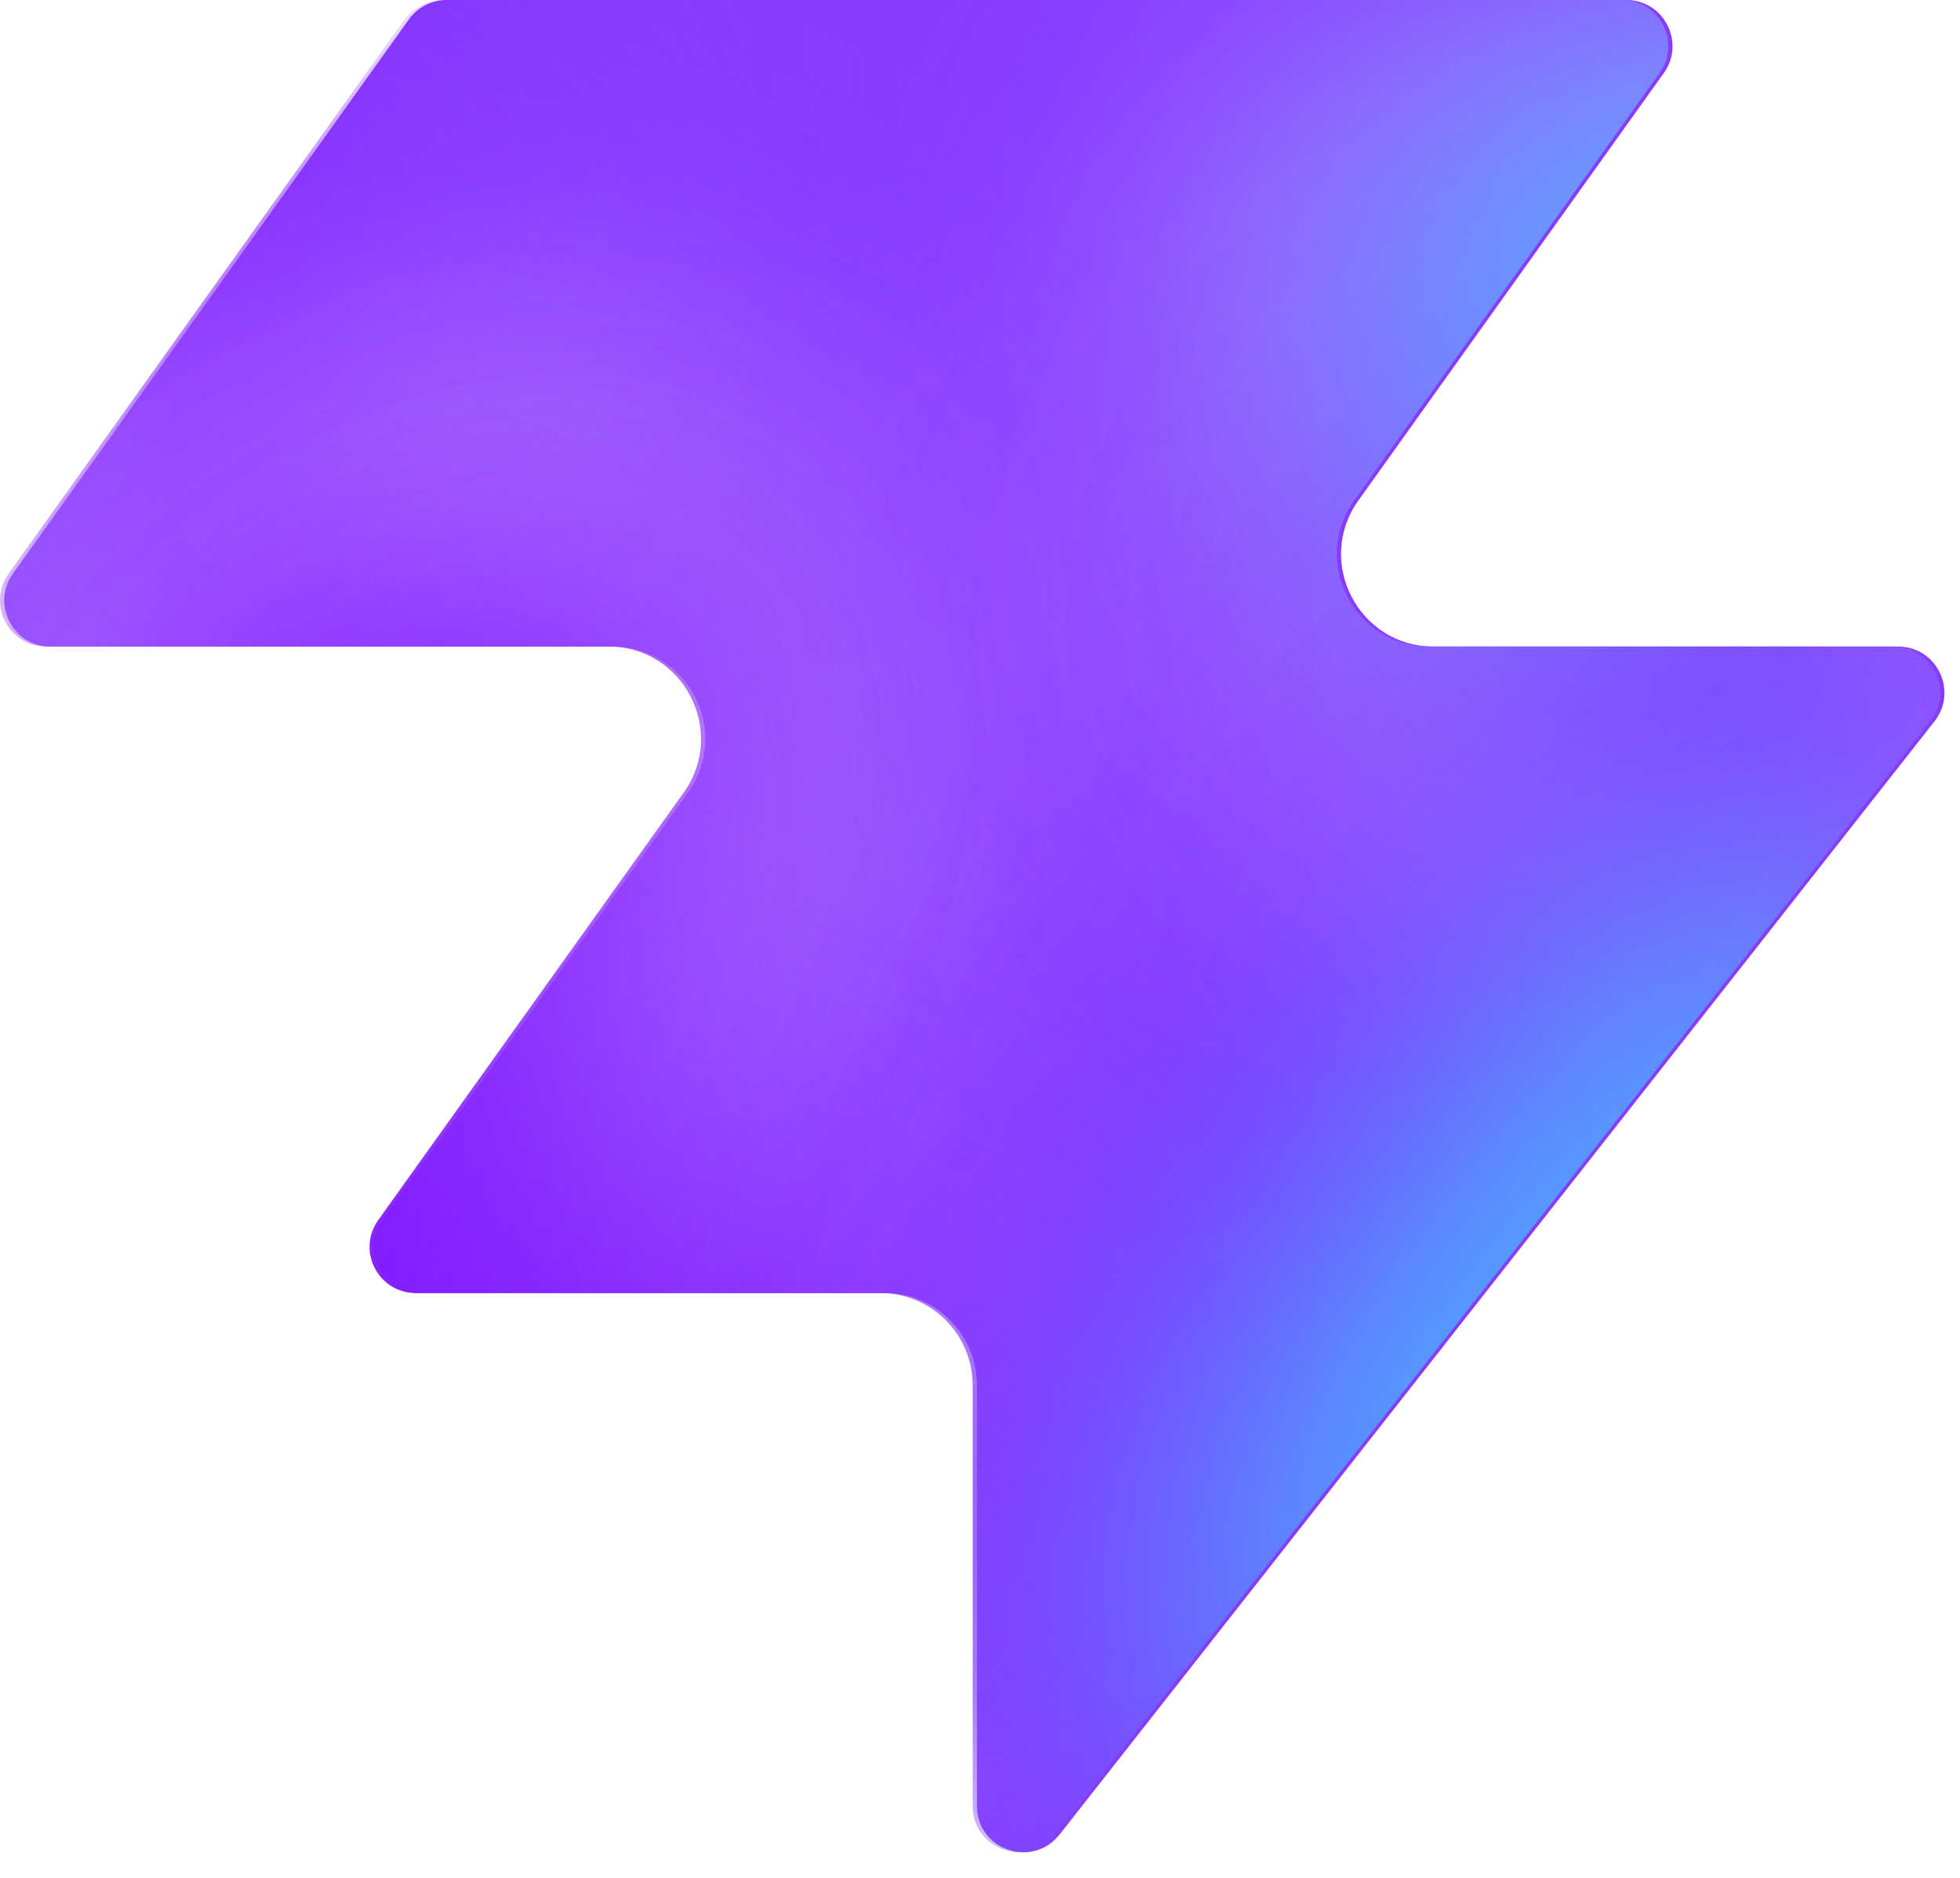
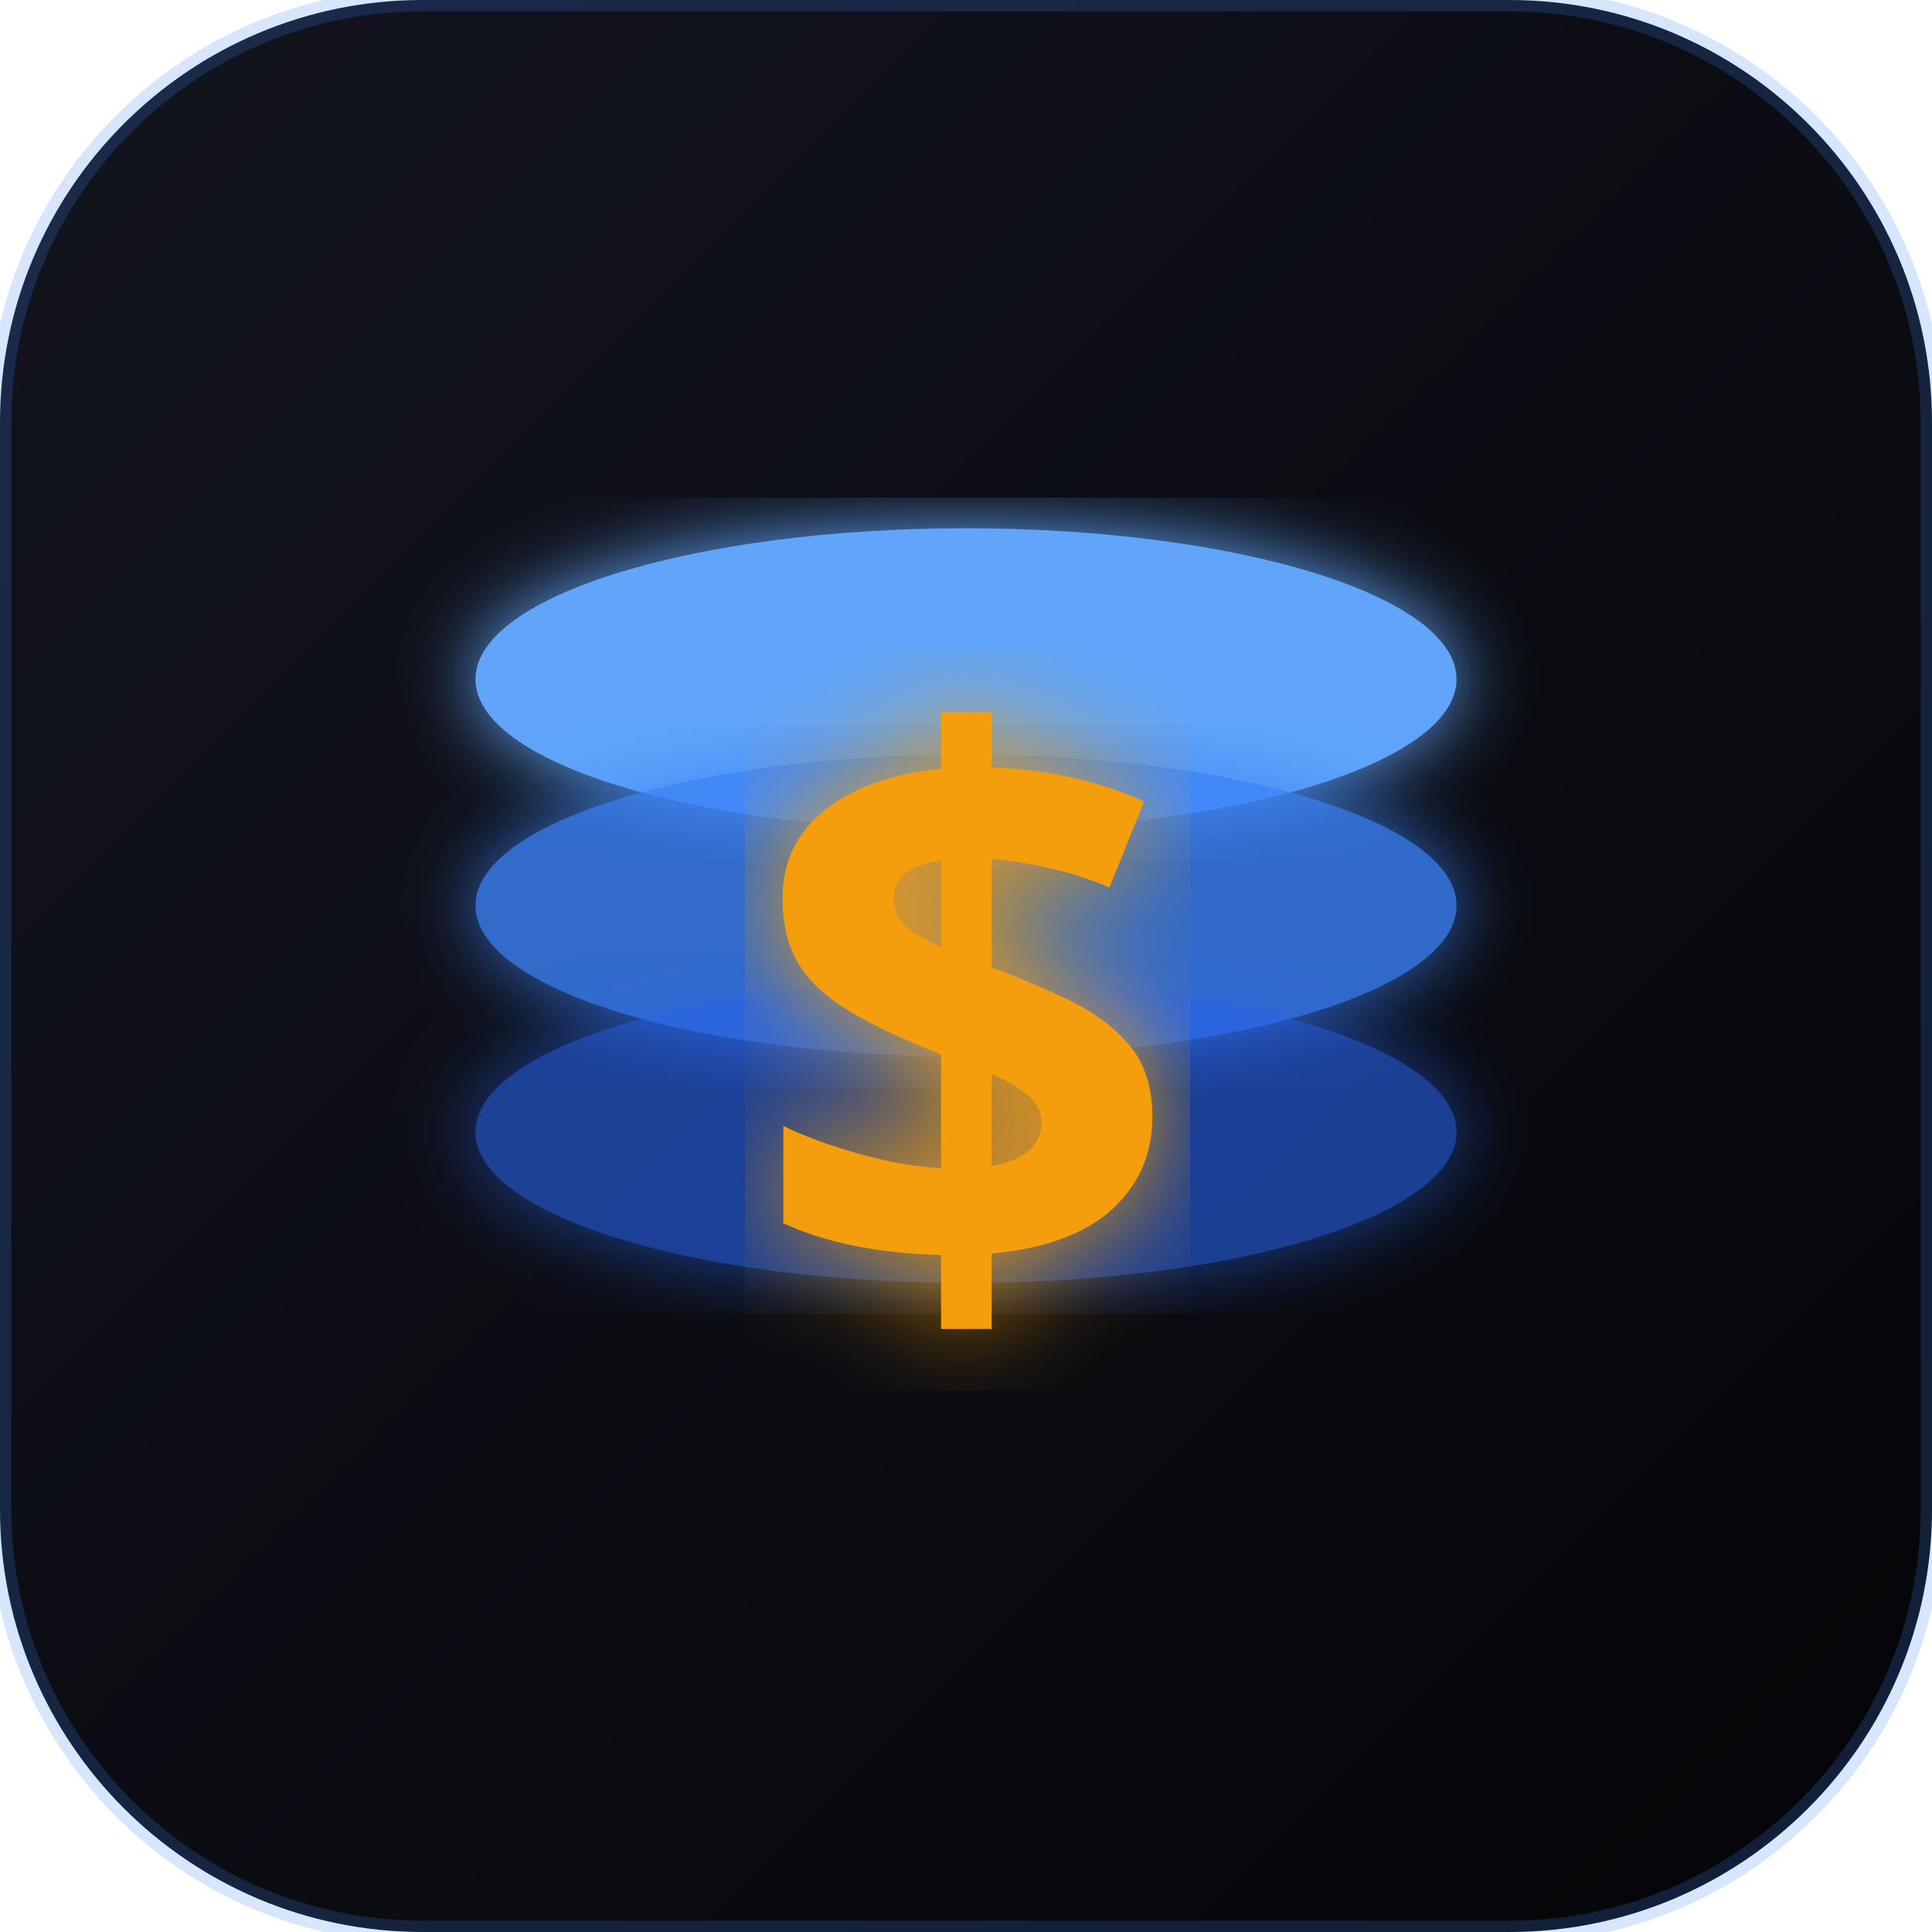
- <svg xmlns="http://www.w3.org/2000/svg" width="48" height="46" fill="none" viewBox="0 0 48 46">
-   <path fill="#863bff" d="M25.946 44.938c-.664.845-2.021.375-2.021-.698V33.937a2.26 2.26 0 0 0-2.262-2.262H10.287c-.92 0-1.456-1.04-.92-1.788l7.48-10.471c1.07-1.497 0-3.578-1.842-3.578H1.237c-.92 0-1.456-1.04-.92-1.788L10.013.474c.214-.297.556-.474.92-.474h28.894c.92 0 1.456 1.04.92 1.788l-7.48 10.471c-1.07 1.498 0 3.579 1.842 3.579h11.377c.943 0 1.473 1.088.89 1.83L25.947 44.94z" style="fill:#863bff;fill:color(display-p3 .525 .23 1);fill-opacity:1" />
-   <mask id="a" width="48" height="46" x="0" y="0" maskUnits="userSpaceOnUse" style="mask-type:alpha">
-     <path fill="#000" d="M25.842 44.938c-.664.844-2.021.375-2.021-.698V33.937a2.26 2.26 0 0 0-2.262-2.262H10.183c-.92 0-1.456-1.04-.92-1.788l7.48-10.471c1.07-1.498 0-3.579-1.842-3.579H1.133c-.92 0-1.456-1.04-.92-1.787L9.91.473c.214-.297.556-.474.92-.474h28.894c.92 0 1.456 1.04.92 1.788l-7.48 10.471c-1.07 1.498 0 3.578 1.842 3.578h11.377c.943 0 1.473 1.088.89 1.832L25.843 44.94z" style="fill:#000;fill-opacity:1" />
-   </mask>
-   <g mask="url(#a)">
-     <g filter="url(#b)">
-       <ellipse cx="5.508" cy="14.704" fill="#ede6ff" rx="5.508" ry="14.704" style="fill:#ede6ff;fill:color(display-p3 .927 .903 1);fill-opacity:1" transform="matrix(.00324 1 1 -.00324 -4.47 31.516)" />
-     </g>
-     <g filter="url(#c)">
-       <ellipse cx="10.399" cy="29.851" fill="#ede6ff" rx="10.399" ry="29.851" style="fill:#ede6ff;fill:color(display-p3 .927 .903 1);fill-opacity:1" transform="matrix(.00324 1 1 -.00324 -39.328 7.883)" />
-     </g>
-     <g filter="url(#d)">
-       <ellipse cx="5.508" cy="30.487" fill="#7e14ff" rx="5.508" ry="30.487" style="fill:#7e14ff;fill:color(display-p3 .492 .077 1);fill-opacity:1" transform="rotate(89.814 -25.913 -14.639)scale(1 -1)" />
-     </g>
-     <g filter="url(#e)">
-       <ellipse cx="5.508" cy="30.599" fill="#7e14ff" rx="5.508" ry="30.599" style="fill:#7e14ff;fill:color(display-p3 .492 .077 1);fill-opacity:1" transform="rotate(89.814 -32.644 -3.334)scale(1 -1)" />
-     </g>
-     <g filter="url(#f)">
-       <ellipse cx="5.508" cy="30.599" fill="#7e14ff" rx="5.508" ry="30.599" style="fill:#7e14ff;fill:color(display-p3 .492 .077 1);fill-opacity:1" transform="matrix(.00324 1 1 -.00324 -34.34 30.47)" />
-     </g>
-     <g filter="url(#g)">
-       <ellipse cx="14.072" cy="22.078" fill="#ede6ff" rx="14.072" ry="22.078" style="fill:#ede6ff;fill:color(display-p3 .927 .903 1);fill-opacity:1" transform="rotate(93.35 24.506 48.493)scale(-1 1)" />
-     </g>
-     <g filter="url(#h)">
-       <ellipse cx="3.47" cy="21.501" fill="#7e14ff" rx="3.47" ry="21.501" style="fill:#7e14ff;fill:color(display-p3 .492 .077 1);fill-opacity:1" transform="rotate(89.009 28.708 47.59)scale(-1 1)" />
-     </g>
-     <g filter="url(#i)">
-       <ellipse cx="3.47" cy="21.501" fill="#7e14ff" rx="3.47" ry="21.501" style="fill:#7e14ff;fill:color(display-p3 .492 .077 1);fill-opacity:1" transform="rotate(89.009 28.708 47.59)scale(-1 1)" />
-     </g>
-     <g filter="url(#j)">
-       <ellipse cx=".387" cy="8.972" fill="#7e14ff" rx="4.407" ry="29.108" style="fill:#7e14ff;fill:color(display-p3 .492 .077 1);fill-opacity:1" transform="rotate(39.51 .387 8.972)" />
-     </g>
-     <g filter="url(#k)">
-       <ellipse cx="47.523" cy="-6.092" fill="#7e14ff" rx="4.407" ry="29.108" style="fill:#7e14ff;fill:color(display-p3 .492 .077 1);fill-opacity:1" transform="rotate(37.892 47.523 -6.092)" />
-     </g>
-     <g filter="url(#l)">
-       <ellipse cx="41.412" cy="6.333" fill="#47bfff" rx="5.971" ry="9.665" style="fill:#47bfff;fill:color(display-p3 .28 .748 1);fill-opacity:1" transform="rotate(37.892 41.412 6.333)" />
-     </g>
-     <g filter="url(#m)">
-       <ellipse cx="-1.879" cy="38.332" fill="#7e14ff" rx="4.407" ry="29.108" style="fill:#7e14ff;fill:color(display-p3 .492 .077 1);fill-opacity:1" transform="rotate(37.892 -1.88 38.332)" />
-     </g>
-     <g filter="url(#n)">
-       <ellipse cx="-1.879" cy="38.332" fill="#7e14ff" rx="4.407" ry="29.108" style="fill:#7e14ff;fill:color(display-p3 .492 .077 1);fill-opacity:1" transform="rotate(37.892 -1.88 38.332)" />
-     </g>
-     <g filter="url(#o)">
-       <ellipse cx="35.651" cy="29.907" fill="#7e14ff" rx="4.407" ry="29.108" style="fill:#7e14ff;fill:color(display-p3 .492 .077 1);fill-opacity:1" transform="rotate(37.892 35.651 29.907)" />
-     </g>
-     <g filter="url(#p)">
-       <ellipse cx="38.418" cy="32.4" fill="#47bfff" rx="5.971" ry="15.297" style="fill:#47bfff;fill:color(display-p3 .28 .748 1);fill-opacity:1" transform="rotate(37.892 38.418 32.4)" />
-     </g>
-   </g>
+ <svg xmlns="http://www.w3.org/2000/svg" viewBox="0 0 512 512">
  <defs>
-     <filter id="b" width="60.045" height="41.654" x="-19.77" y="16.149" color-interpolation-filters="sRGB" filterUnits="userSpaceOnUse">
-       <feFlood flood-opacity="0" result="BackgroundImageFix" />
-       <feBlend in="SourceGraphic" in2="BackgroundImageFix" result="shape" />
-       <feGaussianBlur result="effect1_foregroundBlur_2002_17158" stdDeviation="7.659" />
+     <linearGradient id="bg" x1="0%" y1="0%" x2="100%" y2="100%">
+       <stop offset="0%" stop-color="#13151f" />
+       <stop offset="100%" stop-color="#050508" />
+     </linearGradient>
+     <filter id="glow_cyan">
+       <feGaussianBlur stdDeviation="10" result="coloredBlur" />
+       <feMerge>
+         <feMergeNode in="coloredBlur" />
+         <feMergeNode in="SourceGraphic" />
+       </feMerge>
    </filter>
-     <filter id="c" width="90.34" height="51.437" x="-54.613" y="-7.533" color-interpolation-filters="sRGB" filterUnits="userSpaceOnUse">
-       <feFlood flood-opacity="0" result="BackgroundImageFix" />
-       <feBlend in="SourceGraphic" in2="BackgroundImageFix" result="shape" />
-       <feGaussianBlur result="effect1_foregroundBlur_2002_17158" stdDeviation="7.659" />
-     </filter>
-     <filter id="d" width="79.355" height="29.4" x="-49.64" y="2.03" color-interpolation-filters="sRGB" filterUnits="userSpaceOnUse">
-       <feFlood flood-opacity="0" result="BackgroundImageFix" />
-       <feBlend in="SourceGraphic" in2="BackgroundImageFix" result="shape" />
-       <feGaussianBlur result="effect1_foregroundBlur_2002_17158" stdDeviation="4.596" />
-     </filter>
-     <filter id="e" width="79.579" height="29.4" x="-45.045" y="20.029" color-interpolation-filters="sRGB" filterUnits="userSpaceOnUse">
-       <feFlood flood-opacity="0" result="BackgroundImageFix" />
-       <feBlend in="SourceGraphic" in2="BackgroundImageFix" result="shape" />
-       <feGaussianBlur result="effect1_foregroundBlur_2002_17158" stdDeviation="4.596" />
-     </filter>
-     <filter id="f" width="79.579" height="29.4" x="-43.513" y="21.178" color-interpolation-filters="sRGB" filterUnits="userSpaceOnUse">
-       <feFlood flood-opacity="0" result="BackgroundImageFix" />
-       <feBlend in="SourceGraphic" in2="BackgroundImageFix" result="shape" />
-       <feGaussianBlur result="effect1_foregroundBlur_2002_17158" stdDeviation="4.596" />
-     </filter>
-     <filter id="g" width="74.749" height="58.852" x="15.756" y="-17.901" color-interpolation-filters="sRGB" filterUnits="userSpaceOnUse">
-       <feFlood flood-opacity="0" result="BackgroundImageFix" />
-       <feBlend in="SourceGraphic" in2="BackgroundImageFix" result="shape" />
-       <feGaussianBlur result="effect1_foregroundBlur_2002_17158" stdDeviation="7.659" />
-     </filter>
-     <filter id="h" width="61.377" height="25.362" x="23.548" y="2.284" color-interpolation-filters="sRGB" filterUnits="userSpaceOnUse">
-       <feFlood flood-opacity="0" result="BackgroundImageFix" />
-       <feBlend in="SourceGraphic" in2="BackgroundImageFix" result="shape" />
-       <feGaussianBlur result="effect1_foregroundBlur_2002_17158" stdDeviation="4.596" />
-     </filter>
-     <filter id="i" width="61.377" height="25.362" x="23.548" y="2.284" color-interpolation-filters="sRGB" filterUnits="userSpaceOnUse">
-       <feFlood flood-opacity="0" result="BackgroundImageFix" />
-       <feBlend in="SourceGraphic" in2="BackgroundImageFix" result="shape" />
-       <feGaussianBlur result="effect1_foregroundBlur_2002_17158" stdDeviation="4.596" />
-     </filter>
-     <filter id="j" width="56.045" height="63.649" x="-27.636" y="-22.853" color-interpolation-filters="sRGB" filterUnits="userSpaceOnUse">
-       <feFlood flood-opacity="0" result="BackgroundImageFix" />
-       <feBlend in="SourceGraphic" in2="BackgroundImageFix" result="shape" />
-       <feGaussianBlur result="effect1_foregroundBlur_2002_17158" stdDeviation="4.596" />
-     </filter>
-     <filter id="k" width="54.814" height="64.646" x="20.116" y="-38.415" color-interpolation-filters="sRGB" filterUnits="userSpaceOnUse">
-       <feFlood flood-opacity="0" result="BackgroundImageFix" />
-       <feBlend in="SourceGraphic" in2="BackgroundImageFix" result="shape" />
-       <feGaussianBlur result="effect1_foregroundBlur_2002_17158" stdDeviation="4.596" />
-     </filter>
-     <filter id="l" width="33.541" height="35.313" x="24.641" y="-11.323" color-interpolation-filters="sRGB" filterUnits="userSpaceOnUse">
-       <feFlood flood-opacity="0" result="BackgroundImageFix" />
-       <feBlend in="SourceGraphic" in2="BackgroundImageFix" result="shape" />
-       <feGaussianBlur result="effect1_foregroundBlur_2002_17158" stdDeviation="4.596" />
-     </filter>
-     <filter id="m" width="54.814" height="64.646" x="-29.286" y="6.009" color-interpolation-filters="sRGB" filterUnits="userSpaceOnUse">
-       <feFlood flood-opacity="0" result="BackgroundImageFix" />
-       <feBlend in="SourceGraphic" in2="BackgroundImageFix" result="shape" />
-       <feGaussianBlur result="effect1_foregroundBlur_2002_17158" stdDeviation="4.596" />
-     </filter>
-     <filter id="n" width="54.814" height="64.646" x="-29.286" y="6.009" color-interpolation-filters="sRGB" filterUnits="userSpaceOnUse">
-       <feFlood flood-opacity="0" result="BackgroundImageFix" />
-       <feBlend in="SourceGraphic" in2="BackgroundImageFix" result="shape" />
-       <feGaussianBlur result="effect1_foregroundBlur_2002_17158" stdDeviation="4.596" />
-     </filter>
-     <filter id="o" width="54.814" height="64.646" x="8.244" y="-2.416" color-interpolation-filters="sRGB" filterUnits="userSpaceOnUse">
-       <feFlood flood-opacity="0" result="BackgroundImageFix" />
-       <feBlend in="SourceGraphic" in2="BackgroundImageFix" result="shape" />
-       <feGaussianBlur result="effect1_foregroundBlur_2002_17158" stdDeviation="4.596" />
-     </filter>
-     <filter id="p" width="39.409" height="43.623" x="18.713" y="10.588" color-interpolation-filters="sRGB" filterUnits="userSpaceOnUse">
-       <feFlood flood-opacity="0" result="BackgroundImageFix" />
-       <feBlend in="SourceGraphic" in2="BackgroundImageFix" result="shape" />
-       <feGaussianBlur result="effect1_foregroundBlur_2002_17158" stdDeviation="4.596" />
+     <filter id="glow_gold">
+       <feGaussianBlur stdDeviation="15" result="coloredBlur" />
+       <feMerge>
+         <feMergeNode in="coloredBlur" />
+         <feMergeNode in="SourceGraphic" />
+       </feMerge>
    </filter>
  </defs>
+   <rect width="512" height="512" rx="112" fill="url(#bg)" />
+   <rect width="512" height="512" rx="112" fill="none" stroke="#3b82f6" stroke-width="6" opacity="0.2" />
+   <ellipse cx="256" cy="180" rx="130" ry="40" fill="#60a5fa" filter="url(#glow_cyan)" />
+   <ellipse cx="256" cy="240" rx="130" ry="40" fill="#3b82f6" filter="url(#glow_cyan)" opacity="0.8" />
+   <ellipse cx="256" cy="300" rx="130" ry="40" fill="#2563eb" filter="url(#glow_cyan)" opacity="0.6" />
+   <text x="256" y="270" font-family="'Cairo', sans-serif" font-size="200" font-weight="700" fill="#f59e0b" filter="url(#glow_gold)" text-anchor="middle" dominant-baseline="middle">$</text>
</svg>
